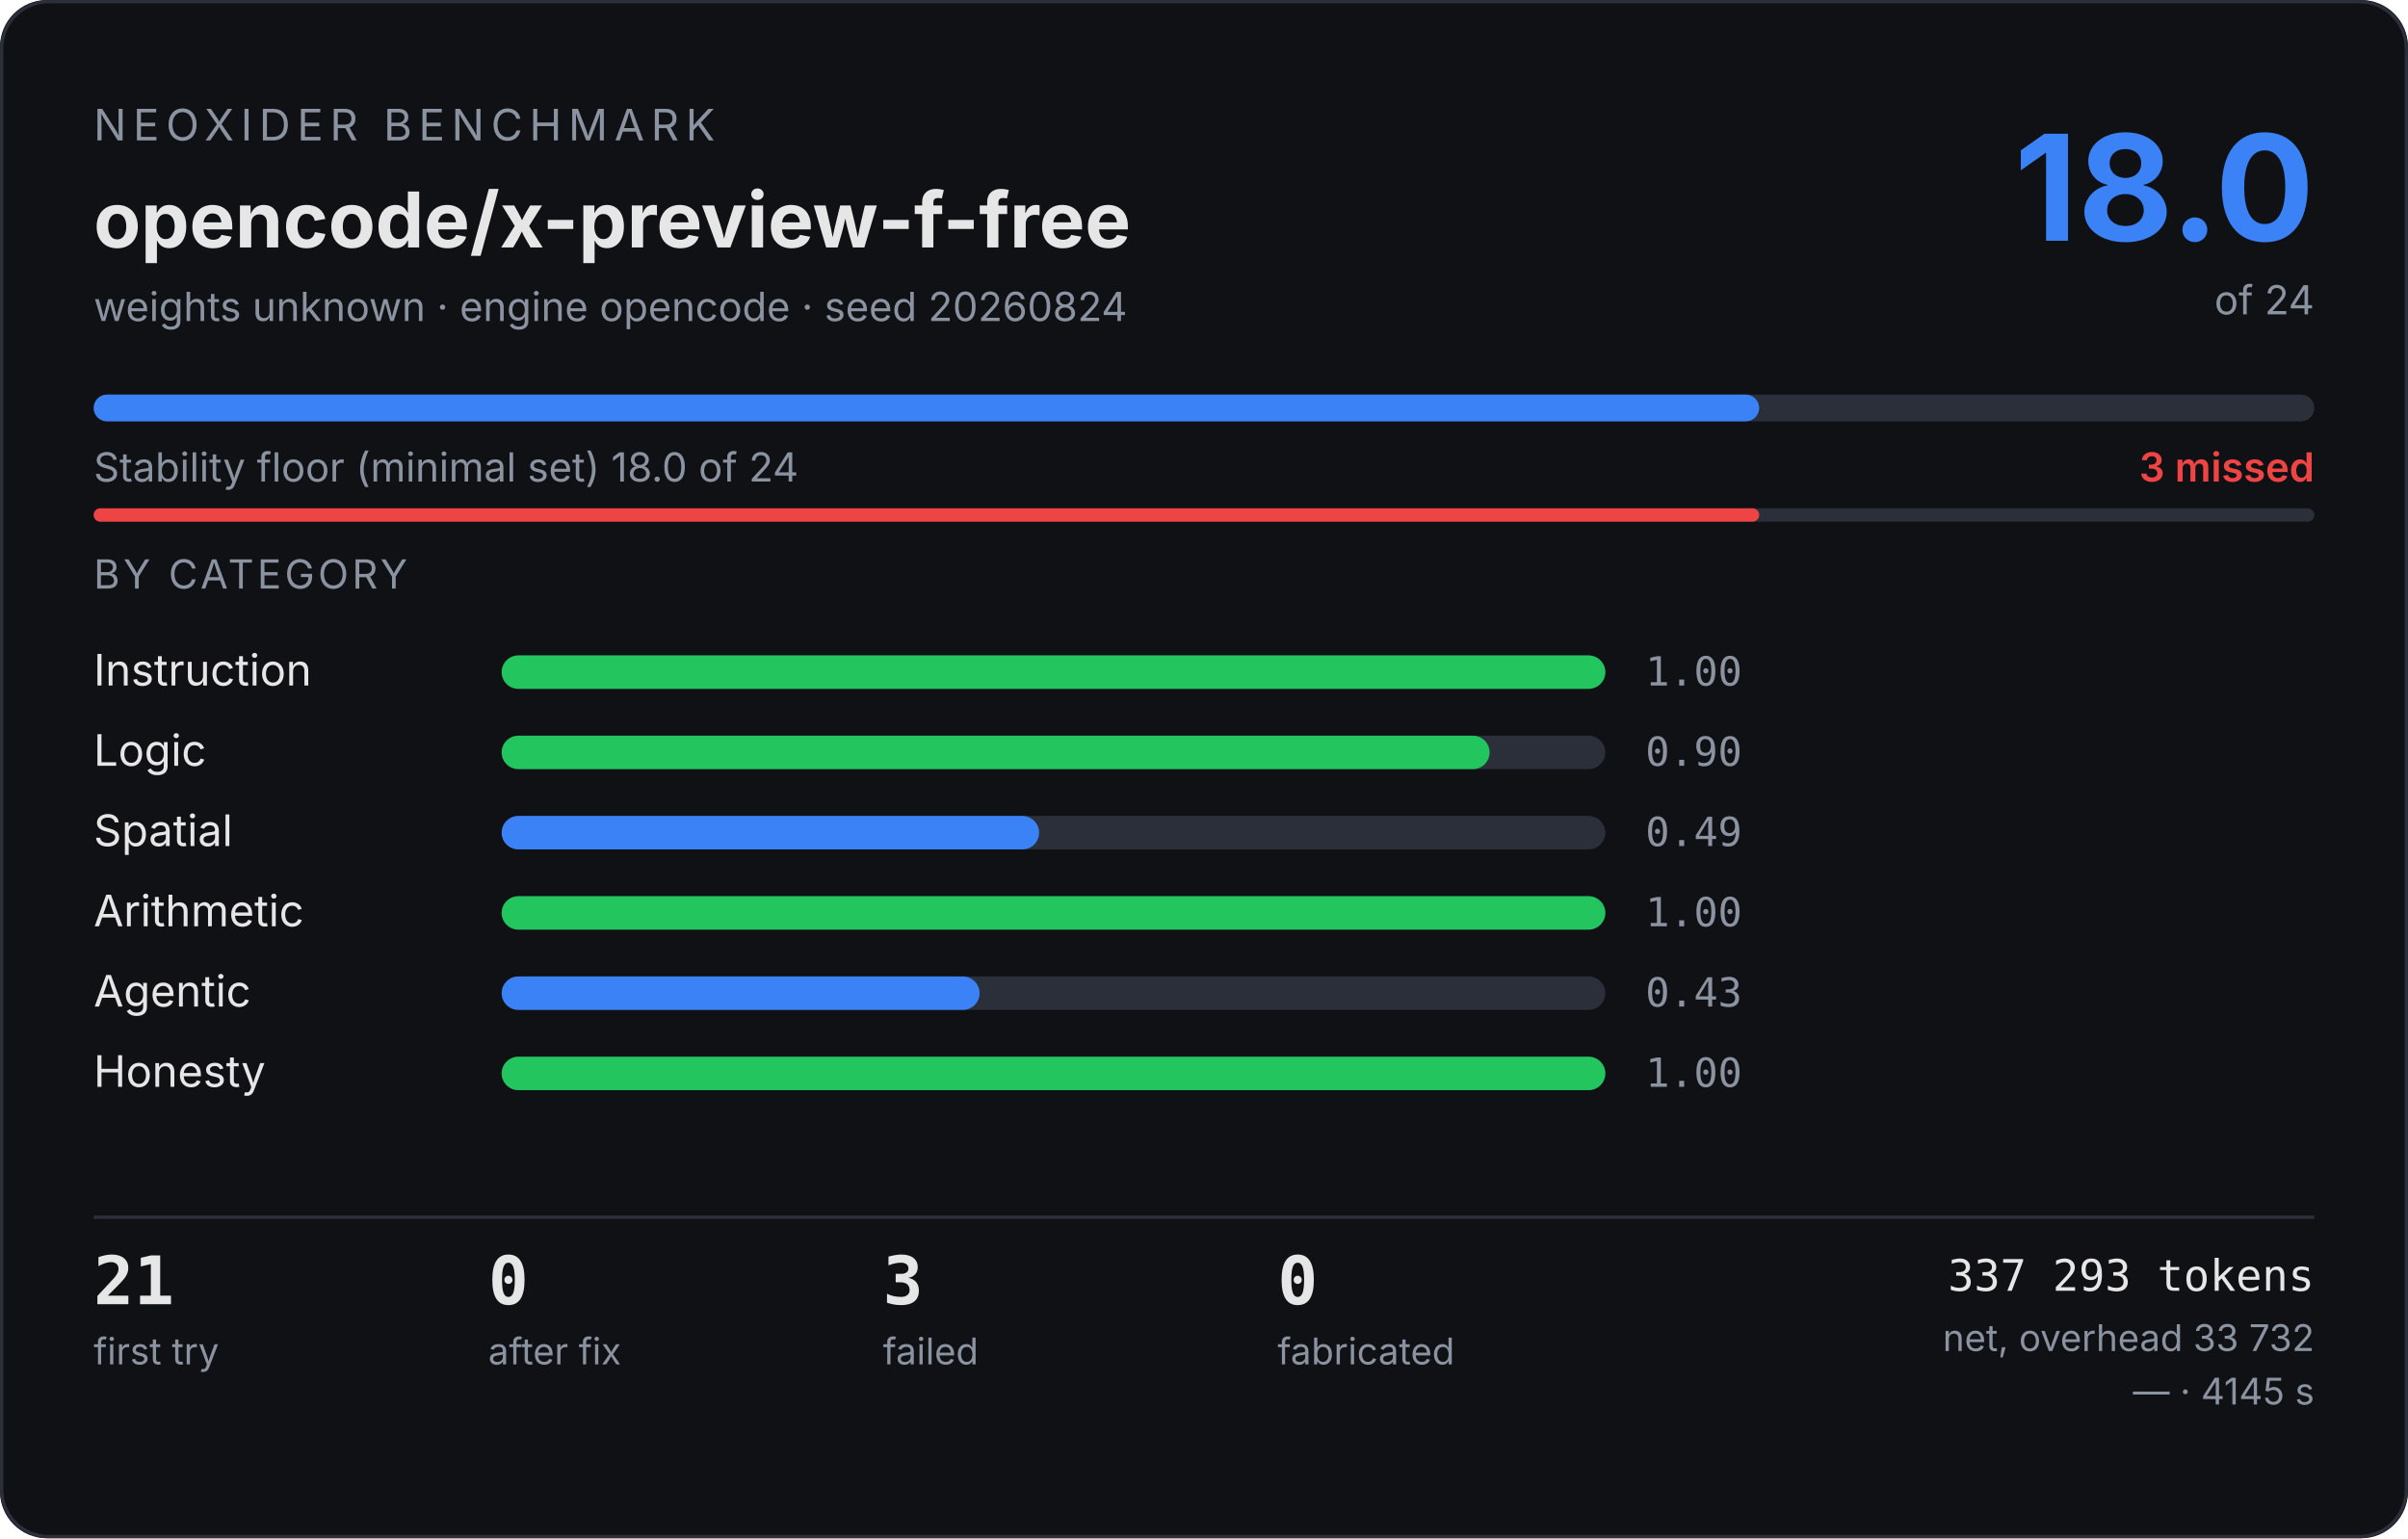
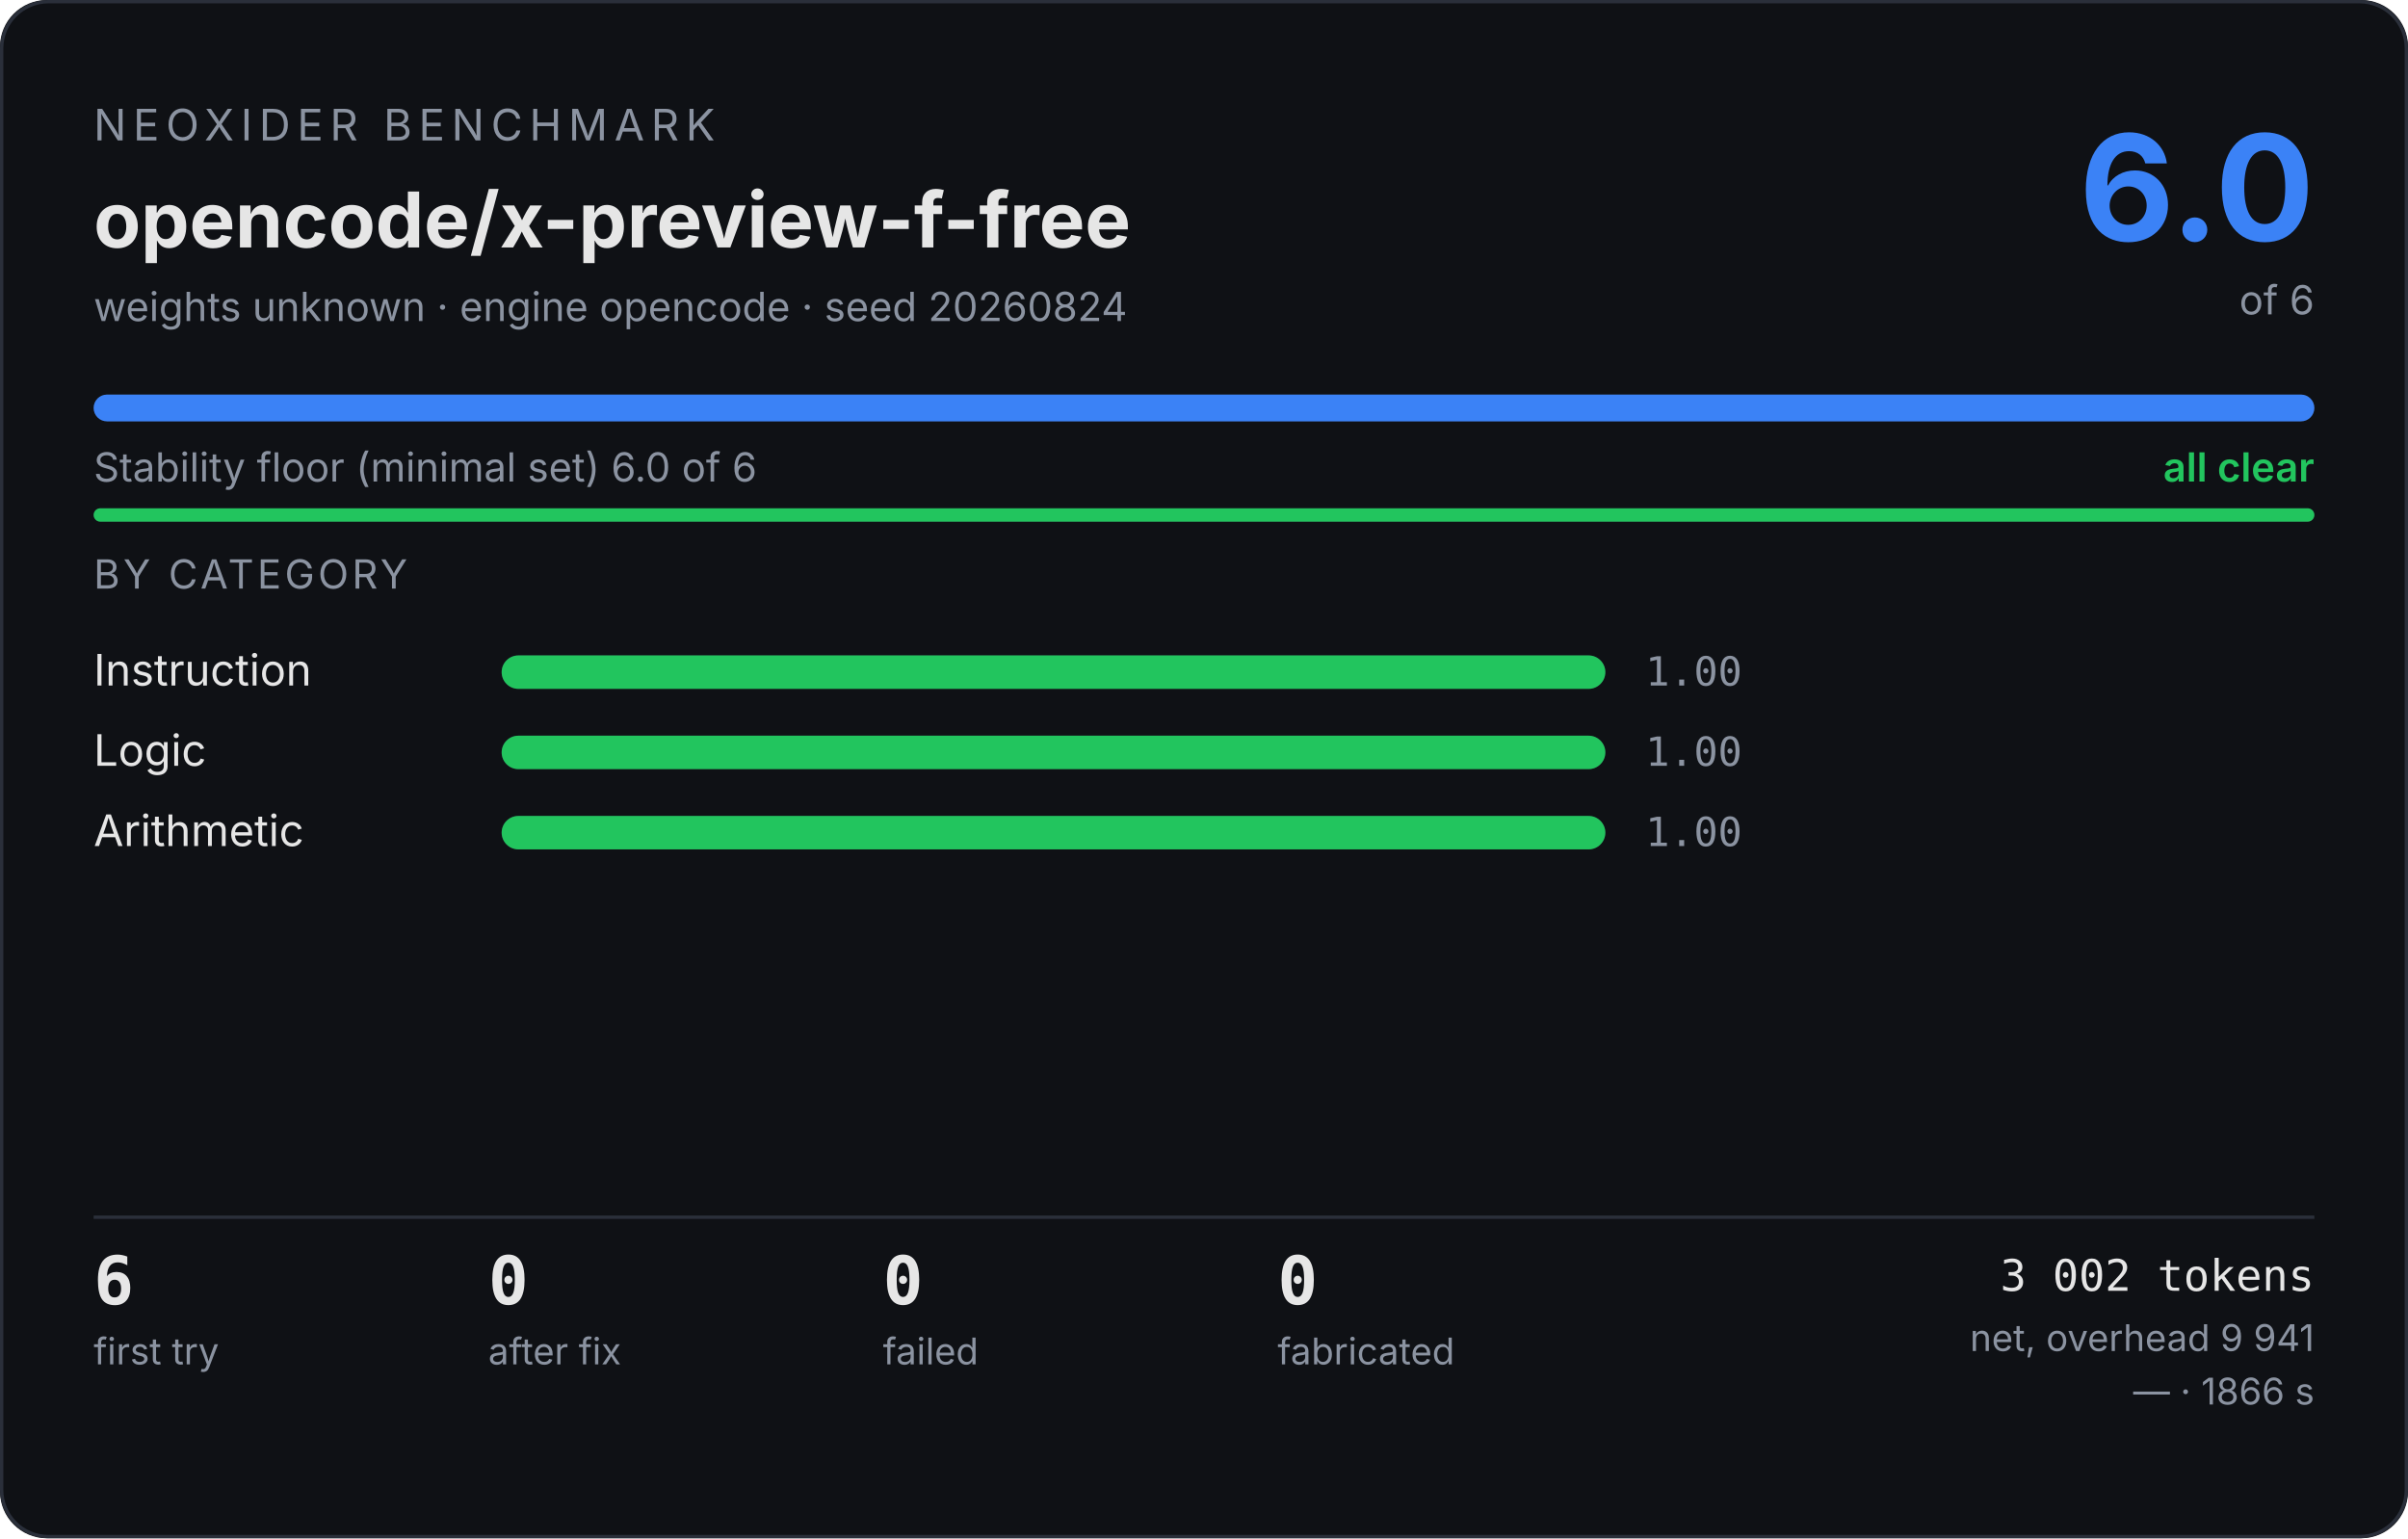
<svg xmlns="http://www.w3.org/2000/svg" width="720" height="460" viewBox="0 0 720 460" font-family="system-ui,-apple-system,Segoe UI,sans-serif">
  <rect width="720" height="460" rx="14" fill="#0f1115" />
  <rect x="0.5" y="0.5" width="719" height="459" rx="14" fill="none" stroke="#2a2f3a" />
  <text x="28" y="42" fill="#8b93a1" font-size="13" letter-spacing="2">NEOXIDER BENCHMARK</text>
  <text x="28" y="74" fill="#e6e6e6" font-size="23" font-weight="700">opencode/x-preview-f-free</text>
  <text x="28" y="96" fill="#8b93a1" font-size="12">weights unknown · engine opencode · seed 20260824</text>
-   <text x="692" y="72" text-anchor="end" fill="#3b82f6" font-size="44" font-weight="700">18.0</text>
-   <text x="692" y="94" text-anchor="end" fill="#8b93a1" font-size="12">of 24</text>
+   <text x="692" y="72" text-anchor="end" fill="#3b82f6" font-size="44" font-weight="700">6.0</text>
+   <text x="692" y="94" text-anchor="end" fill="#8b93a1" font-size="12">of 6</text>
  <rect x="28" y="118" width="664" height="8" rx="4" fill="#2a2f3a" />
-   <rect x="28" y="118" width="498.0" height="8" rx="4" fill="#3b82f6" />
-   <text x="28" y="144" fill="#8b93a1" font-size="12">Stability floor (minimal set) 18.0 of 24</text>
-   <text x="692" y="144" text-anchor="end" fill="#ef4444" font-size="12" font-weight="600">3 missed</text>
+   <rect x="28" y="118" width="664.0" height="8" rx="4" fill="#3b82f6" />
+   <text x="28" y="144" fill="#8b93a1" font-size="12">Stability floor (minimal set) 6.0 of 6</text>
+   <text x="692" y="144" text-anchor="end" fill="#22c55e" font-size="12" font-weight="600">all clear</text>
  <rect x="28" y="152" width="664" height="4" rx="2" fill="#2a2f3a" />
-   <rect x="28" y="152" width="498.0" height="4" rx="2" fill="#ef4444" />
+   <rect x="28" y="152" width="664.0" height="4" rx="2" fill="#22c55e" />
  <text x="28" y="176" fill="#8b93a1" font-size="12" letter-spacing="1">BY CATEGORY</text>
  <text x="28" y="205" fill="#e6e6e6" font-size="13">Instruction</text>
  <rect x="150" y="196" width="330" height="10" rx="5" fill="#2a2f3a" />
  <rect x="150" y="196" width="330.0" height="10" rx="5" fill="#22c55e" />
  <text x="492" y="205" fill="#8b93a1" font-size="12" font-family="ui-monospace,Consolas,monospace">1.00</text>
  <text x="28" y="229" fill="#e6e6e6" font-size="13">Logic</text>
  <rect x="150" y="220" width="330" height="10" rx="5" fill="#2a2f3a" />
-   <rect x="150" y="220" width="295.4" height="10" rx="5" fill="#22c55e" />
-   <text x="492" y="229" fill="#8b93a1" font-size="12" font-family="ui-monospace,Consolas,monospace">0.90</text>
-   <text x="28" y="253" fill="#e6e6e6" font-size="13">Spatial</text>
+   <rect x="150" y="220" width="330.0" height="10" rx="5" fill="#22c55e" />
+   <text x="492" y="229" fill="#8b93a1" font-size="12" font-family="ui-monospace,Consolas,monospace">1.00</text>
+   <text x="28" y="253" fill="#e6e6e6" font-size="13">Arithmetic</text>
  <rect x="150" y="244" width="330" height="10" rx="5" fill="#2a2f3a" />
-   <rect x="150" y="244" width="160.7" height="10" rx="5" fill="#3b82f6" />
-   <text x="492" y="253" fill="#8b93a1" font-size="12" font-family="ui-monospace,Consolas,monospace">0.49</text>
-   <text x="28" y="277" fill="#e6e6e6" font-size="13">Arithmetic</text>
-   <rect x="150" y="268" width="330" height="10" rx="5" fill="#2a2f3a" />
-   <rect x="150" y="268" width="330.0" height="10" rx="5" fill="#22c55e" />
-   <text x="492" y="277" fill="#8b93a1" font-size="12" font-family="ui-monospace,Consolas,monospace">1.00</text>
-   <text x="28" y="301" fill="#e6e6e6" font-size="13">Agentic</text>
-   <rect x="150" y="292" width="330" height="10" rx="5" fill="#2a2f3a" />
-   <rect x="150" y="292" width="142.9" height="10" rx="5" fill="#3b82f6" />
-   <text x="492" y="301" fill="#8b93a1" font-size="12" font-family="ui-monospace,Consolas,monospace">0.43</text>
-   <text x="28" y="325" fill="#e6e6e6" font-size="13">Honesty</text>
-   <rect x="150" y="316" width="330" height="10" rx="5" fill="#2a2f3a" />
-   <rect x="150" y="316" width="330.0" height="10" rx="5" fill="#22c55e" />
-   <text x="492" y="325" fill="#8b93a1" font-size="12" font-family="ui-monospace,Consolas,monospace">1.00</text>
+   <rect x="150" y="244" width="330.0" height="10" rx="5" fill="#22c55e" />
+   <text x="492" y="253" fill="#8b93a1" font-size="12" font-family="ui-monospace,Consolas,monospace">1.00</text>
  <line x1="28" y1="364" x2="692" y2="364" stroke="#2a2f3a" />
-   <text x="28" y="390" fill="#e6e6e6" font-size="20" font-weight="700" font-family="ui-monospace,Consolas,monospace">21</text>
+   <text x="28" y="390" fill="#e6e6e6" font-size="20" font-weight="700" font-family="ui-monospace,Consolas,monospace">6</text>
  <text x="28" y="408" fill="#8b93a1" font-size="11">first try</text>
  <text x="146" y="390" fill="#e6e6e6" font-size="20" font-weight="700" font-family="ui-monospace,Consolas,monospace">0</text>
  <text x="146" y="408" fill="#8b93a1" font-size="11">after fix</text>
-   <text x="264" y="390" fill="#e6e6e6" font-size="20" font-weight="700" font-family="ui-monospace,Consolas,monospace">3</text>
+   <text x="264" y="390" fill="#e6e6e6" font-size="20" font-weight="700" font-family="ui-monospace,Consolas,monospace">0</text>
  <text x="264" y="408" fill="#8b93a1" font-size="11">failed</text>
  <text x="382" y="390" fill="#e6e6e6" font-size="20" font-weight="700" font-family="ui-monospace,Consolas,monospace">0</text>
  <text x="382" y="408" fill="#8b93a1" font-size="11">fabricated</text>
-   <text x="692" y="386" text-anchor="end" fill="#e6e6e6" font-size="13" font-family="ui-monospace,Consolas,monospace">337 293 tokens</text>
-   <text x="692" y="404" text-anchor="end" fill="#8b93a1" font-size="11">net, overhead 33 732</text>
-   <text x="692" y="420" text-anchor="end" fill="#8b93a1" font-size="11">— · 4145 s</text>
+   <text x="692" y="386" text-anchor="end" fill="#e6e6e6" font-size="13" font-family="ui-monospace,Consolas,monospace">3 002 tokens</text>
+   <text x="692" y="404" text-anchor="end" fill="#8b93a1" font-size="11">net, overhead 9 941</text>
+   <text x="692" y="420" text-anchor="end" fill="#8b93a1" font-size="11">— · 1866 s</text>
</svg>
